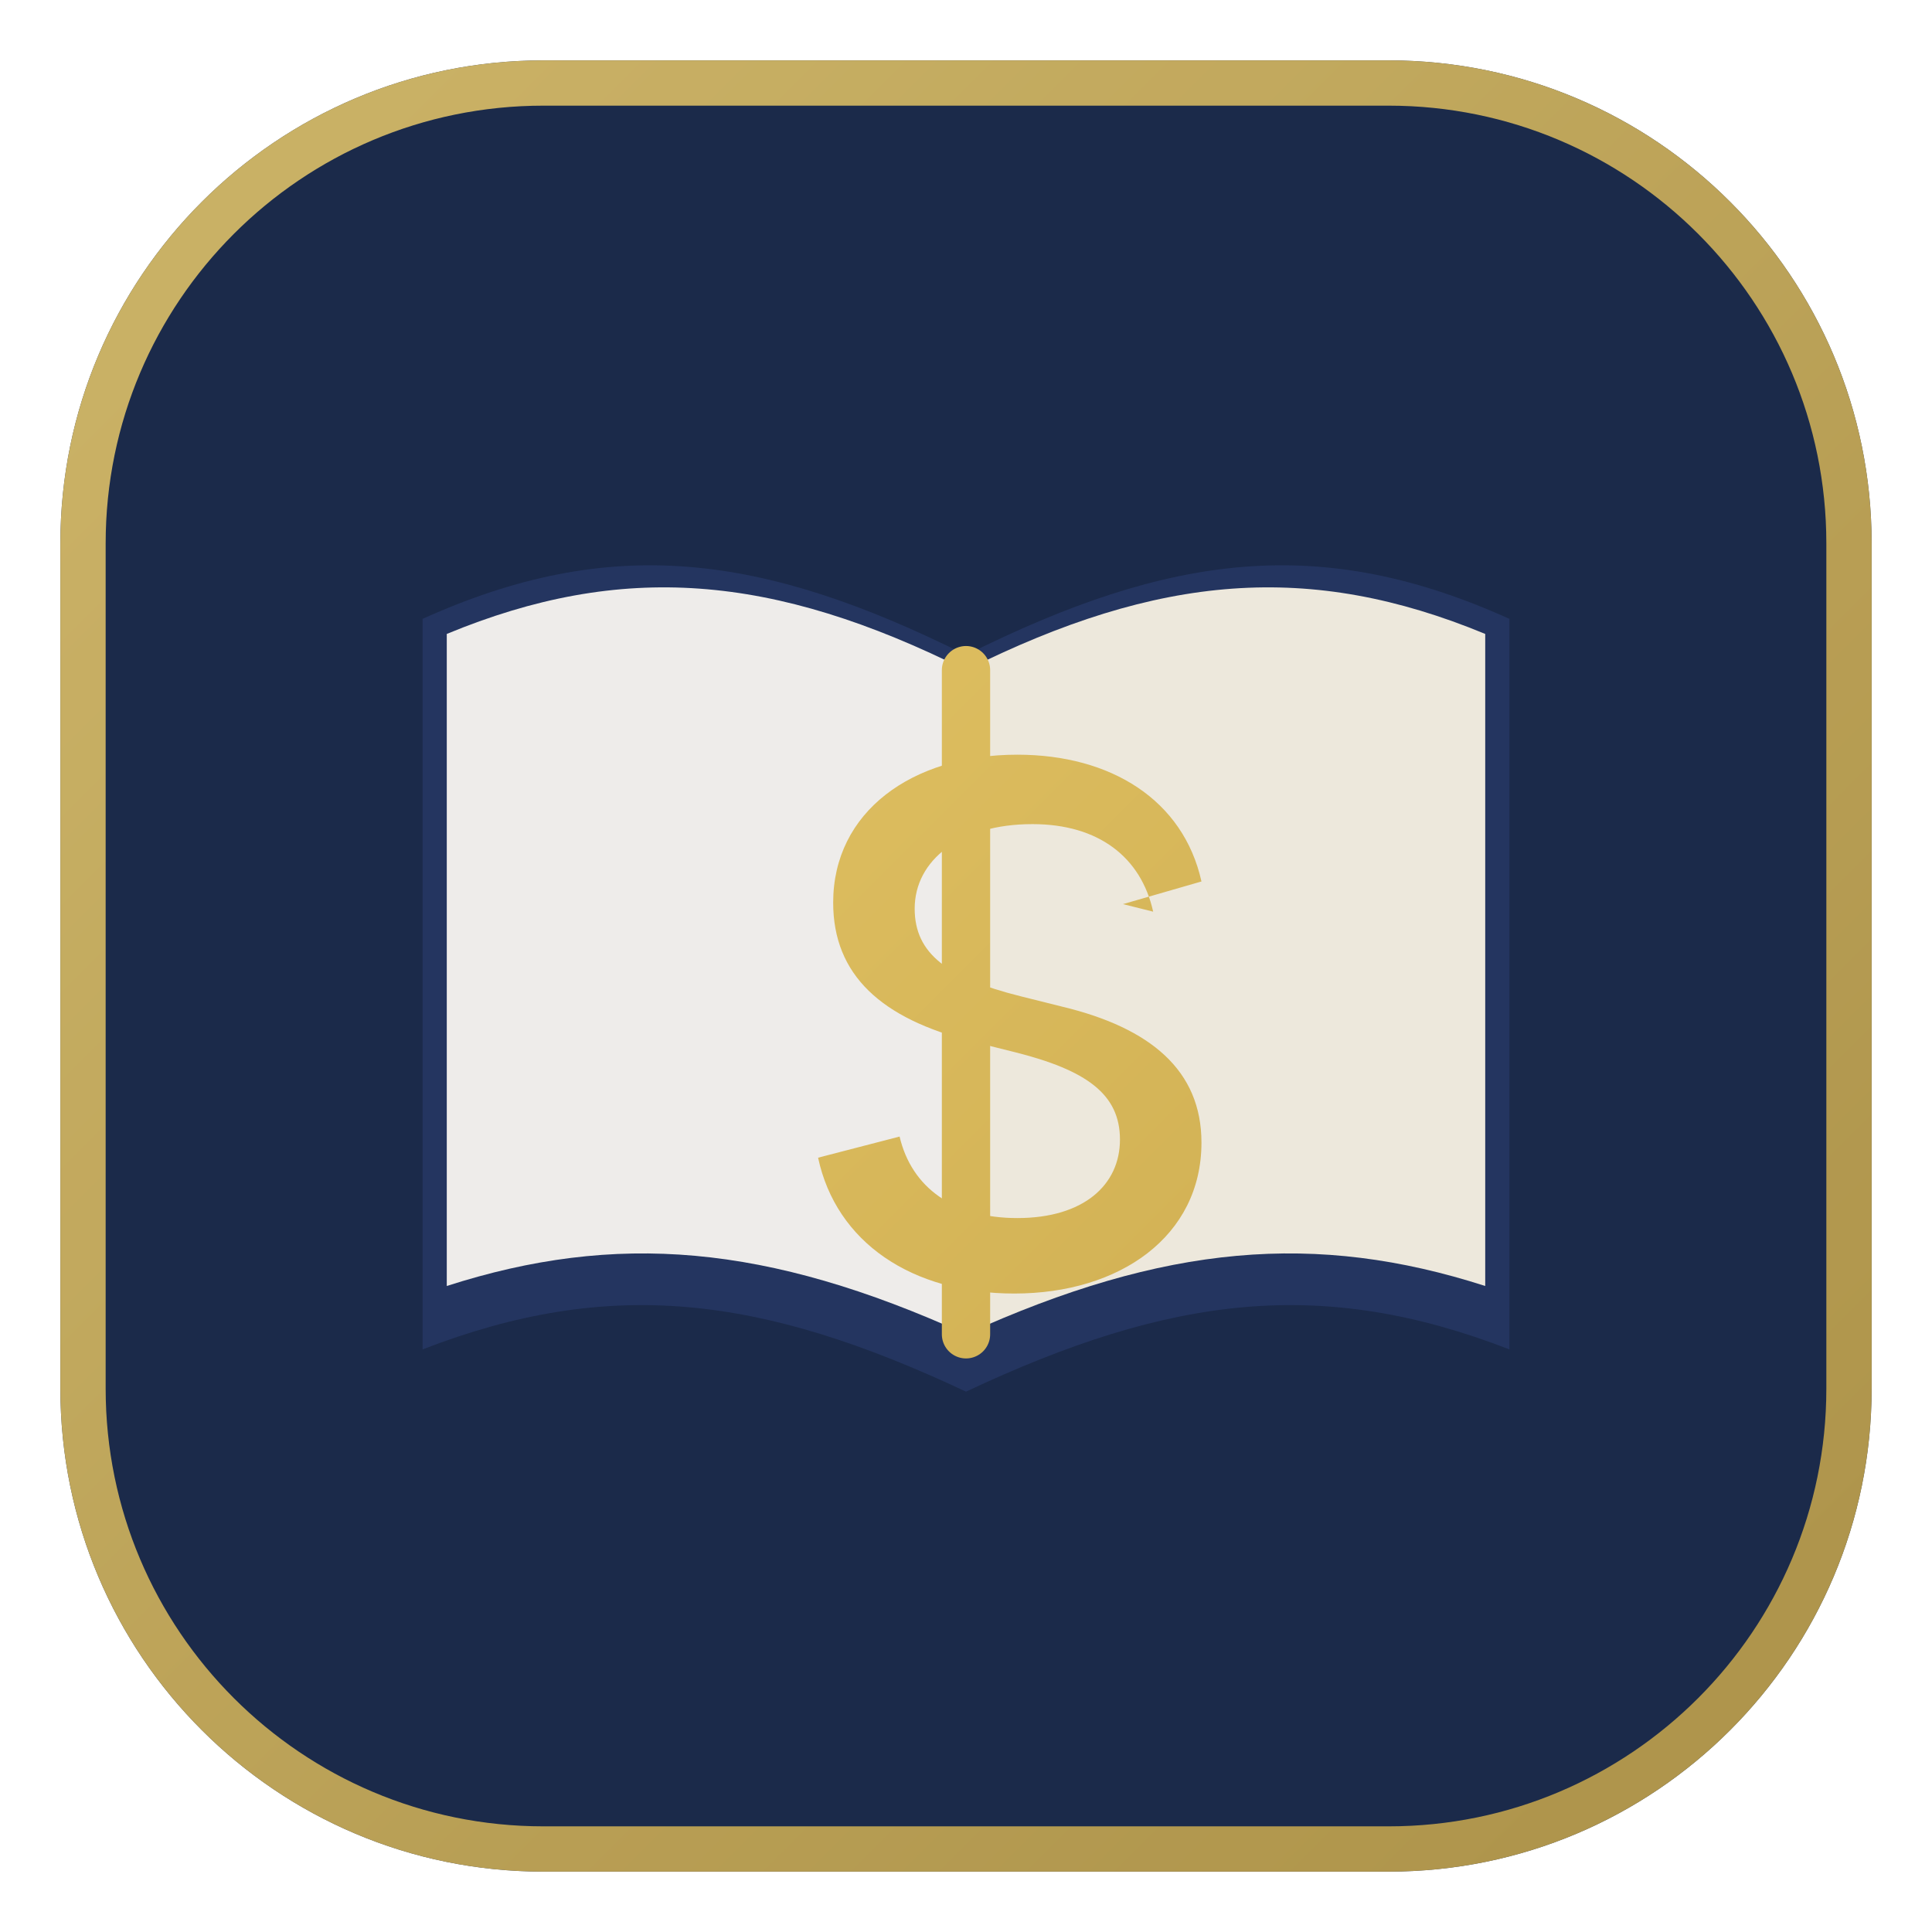
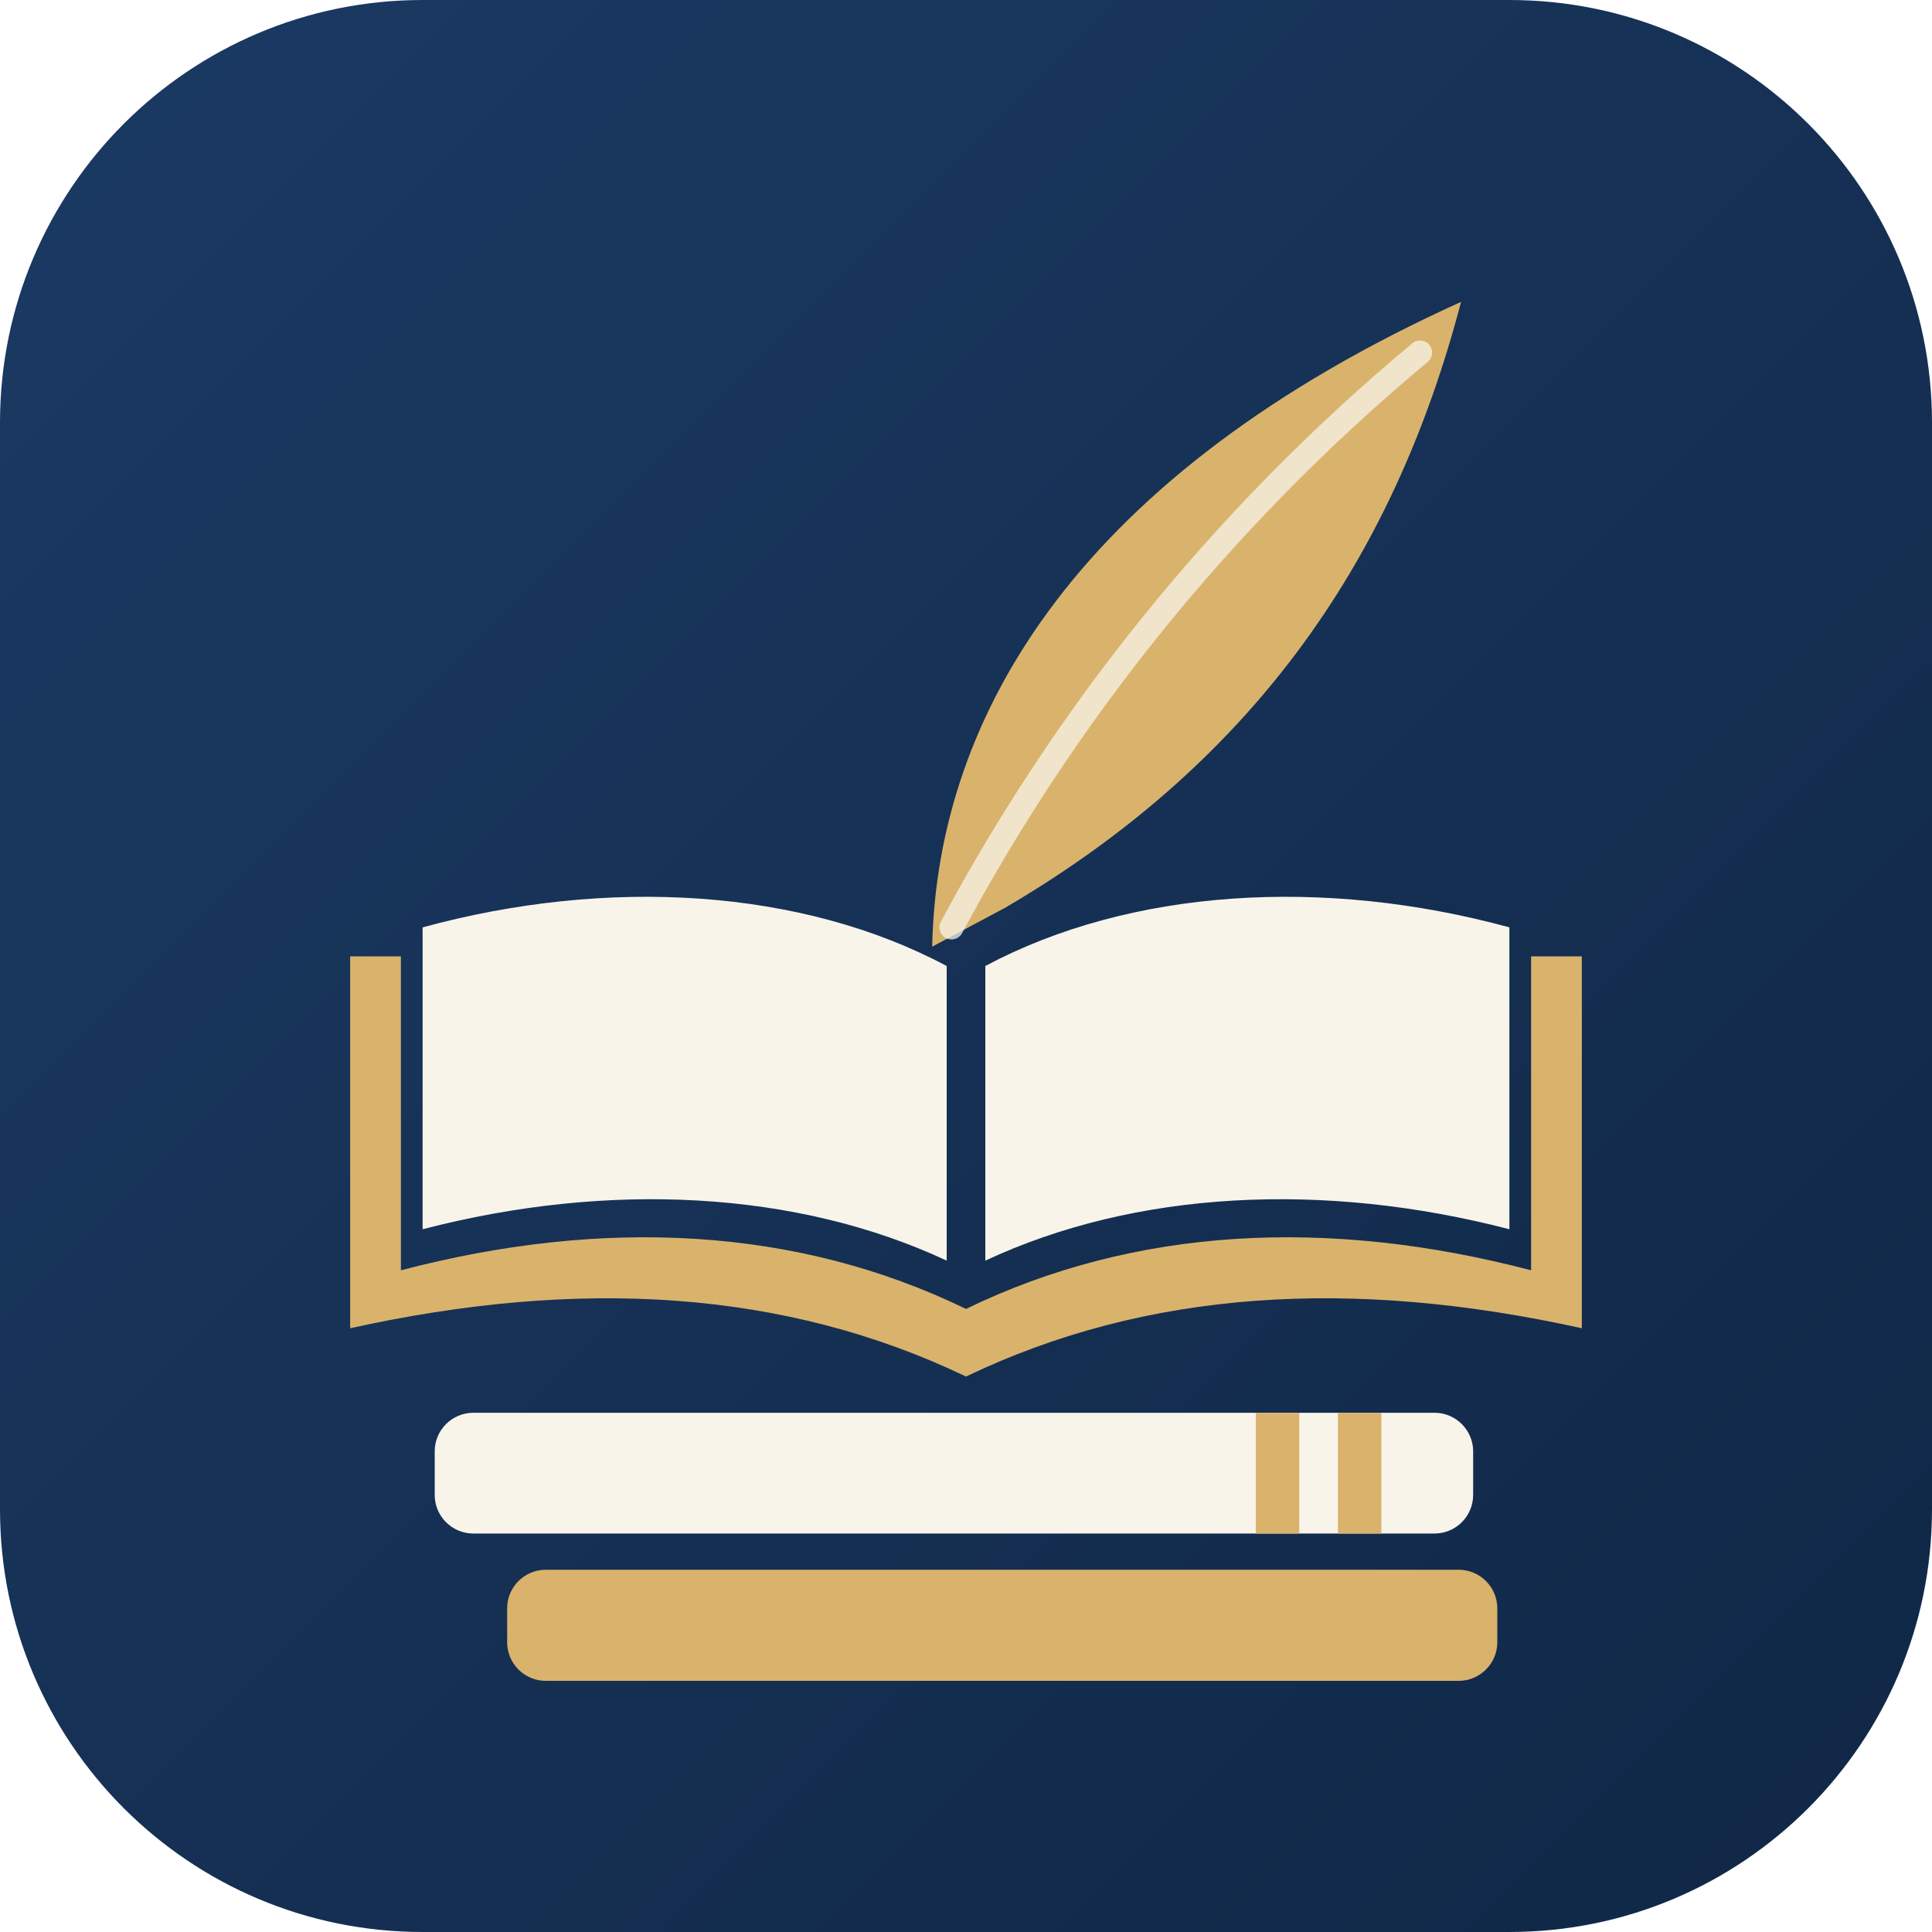
- <svg xmlns="http://www.w3.org/2000/svg" viewBox="0 0 64 64" fill="none">
+ <svg xmlns="http://www.w3.org/2000/svg" viewBox="0 0 64 64" role="img" aria-label="Siamsil">
  <defs>
-     <linearGradient id="g" x1="8" y1="8" x2="56" y2="56" gradientUnits="userSpaceOnUse">
-       <stop stop-color="#E8C96A" />
-       <stop offset="1" stop-color="#C9A84C" />
+     <linearGradient id="tile" x1="0" y1="0" x2="64" y2="64" gradientUnits="userSpaceOnUse">
+       <stop stop-color="#1b3a63" />
+       <stop offset="1" stop-color="#102746" />
    </linearGradient>
  </defs>
-   <rect x="2" y="2" width="60" height="60" rx="16" fill="#1B2A4A" />
-   <rect x="2.75" y="2.75" width="58.5" height="58.5" rx="15.25" stroke="url(#g)" stroke-width="1.5" opacity="0.85" />
-   <path d="M14 20.5c6.2-2.8 11.2-2.2 18 1.2 6.8-3.4 11.8-4 18-1.2v24.2c-6.2-2.4-11.2-1.8-18 1.4-6.8-3.2-11.8-3.8-18-1.4V20.5Z" fill="#243560" />
-   <path d="M32 22.2c-6.4-3.2-11.4-3.6-17.2-1.2v21.6c5.6-1.8 10.6-1.4 17.2 1.6V22.2Z" fill="#F8F6F0" opacity="0.95" />
-   <path d="M32 22.2c6.4-3.2 11.4-3.6 17.2-1.2v21.6c-5.6-1.8-10.6-1.4-17.2 1.6V22.2Z" fill="#EDE8DC" />
-   <path d="M32 22.2v22" stroke="url(#g)" stroke-width="1.6" stroke-linecap="round" />
-   <path d="M38.2 30.2c-.4-1.8-1.8-2.9-4-2.9-2.4 0-3.9 1.2-3.9 2.8 0 1.5 1.1 2.3 3.5 2.9l1.4.35c2.9.7 4.6 2.1 4.6 4.5 0 3.1-2.7 5-6.2 5-3.4 0-5.9-1.7-6.5-4.5l2.7-.7c.4 1.7 1.8 2.7 3.9 2.7 2.2 0 3.4-1.1 3.4-2.6 0-1.5-1.1-2.3-3.5-2.9l-1.4-.35c-3-.75-4.6-2.2-4.6-4.6 0-3 2.6-4.9 6.1-4.9 3.1 0 5.5 1.5 6.1 4.2l-2.6.75Z" fill="url(#g)" />
+   <rect width="64" height="64" rx="14" fill="url(#tile)" />
+   <g transform="translate(6.4 6.4) scale(0.8)">
+     <path fill="#d9b36c" d="M30.6 31.2 C30.8 21.5 36.8 11.6 52.5 4.5 C49.8 14.8 44.2 23.4 33.6 29.6 Z" />
+     <path fill="none" stroke="#f8f4ea" stroke-width="1" stroke-linecap="round" opacity=".75" d="M31.4 30.4 C36 21.8 42.4 13.6 50.8 6.6" />
+     <path fill="#f8f4ea" d="M9.5 30.4 C17.2 28.3 25.2 28.8 31.2 32 V44.2 C25 41.3 17.2 40.9 9.5 42.9 Z" />
+     <path fill="#f8f4ea" d="M54.5 30.4 C46.8 28.3 38.8 28.8 32.8 32 V44.2 C39 41.3 46.8 40.9 54.5 42.9 Z" />
+     <path fill="#d9b36c" d="M6.5 31.6 H8.6 V44.6 C17 42.4 25 42.8 32 46.2 C39 42.8 47 42.4 55.4 44.6 V31.6 H57.5 V47 C48 44.9 39.5 45.4 32 49 C24.5 45.4 16 44.9 6.5 47 Z" />
+     <rect x="10" y="50.5" width="43" height="5" rx="1.6" fill="#f8f4ea" />
+     <rect x="44" y="50.5" width="1.8" height="5" fill="#d9b36c" />
+     <rect x="47.4" y="50.5" width="1.8" height="5" fill="#d9b36c" />
+     <rect x="13" y="57" width="41" height="4.6" rx="1.6" fill="#d9b36c" />
+   </g>
</svg>
